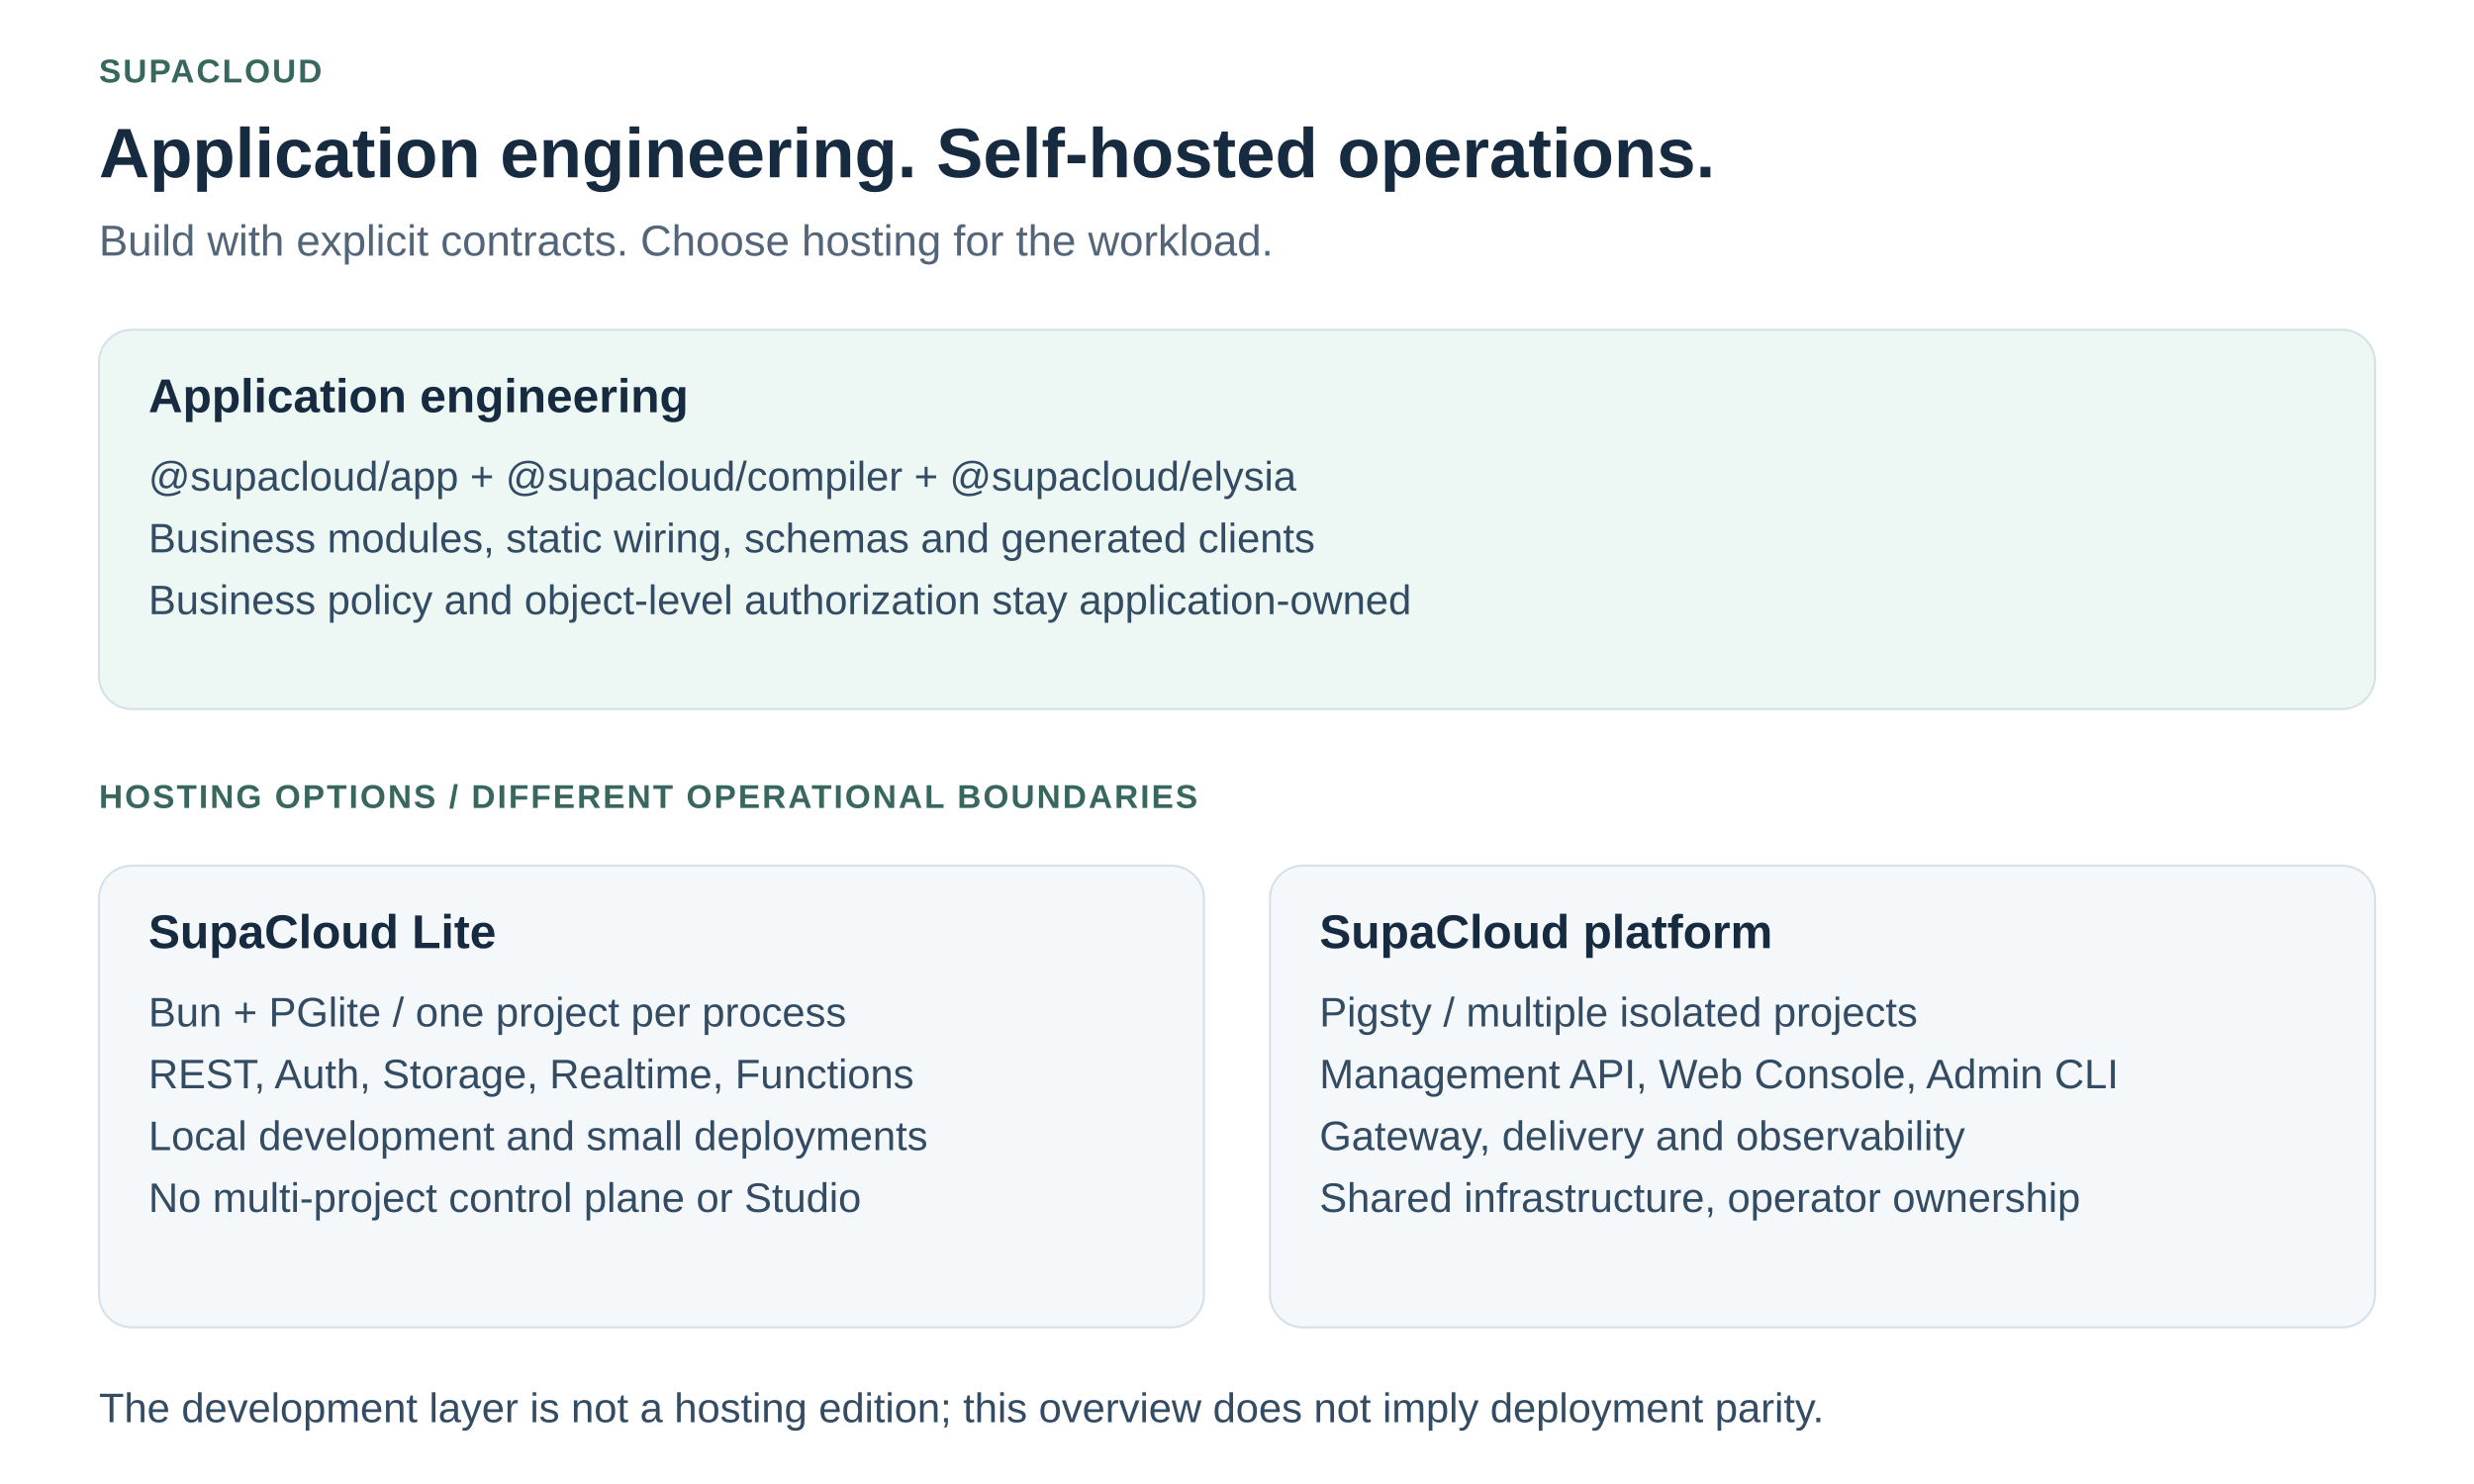
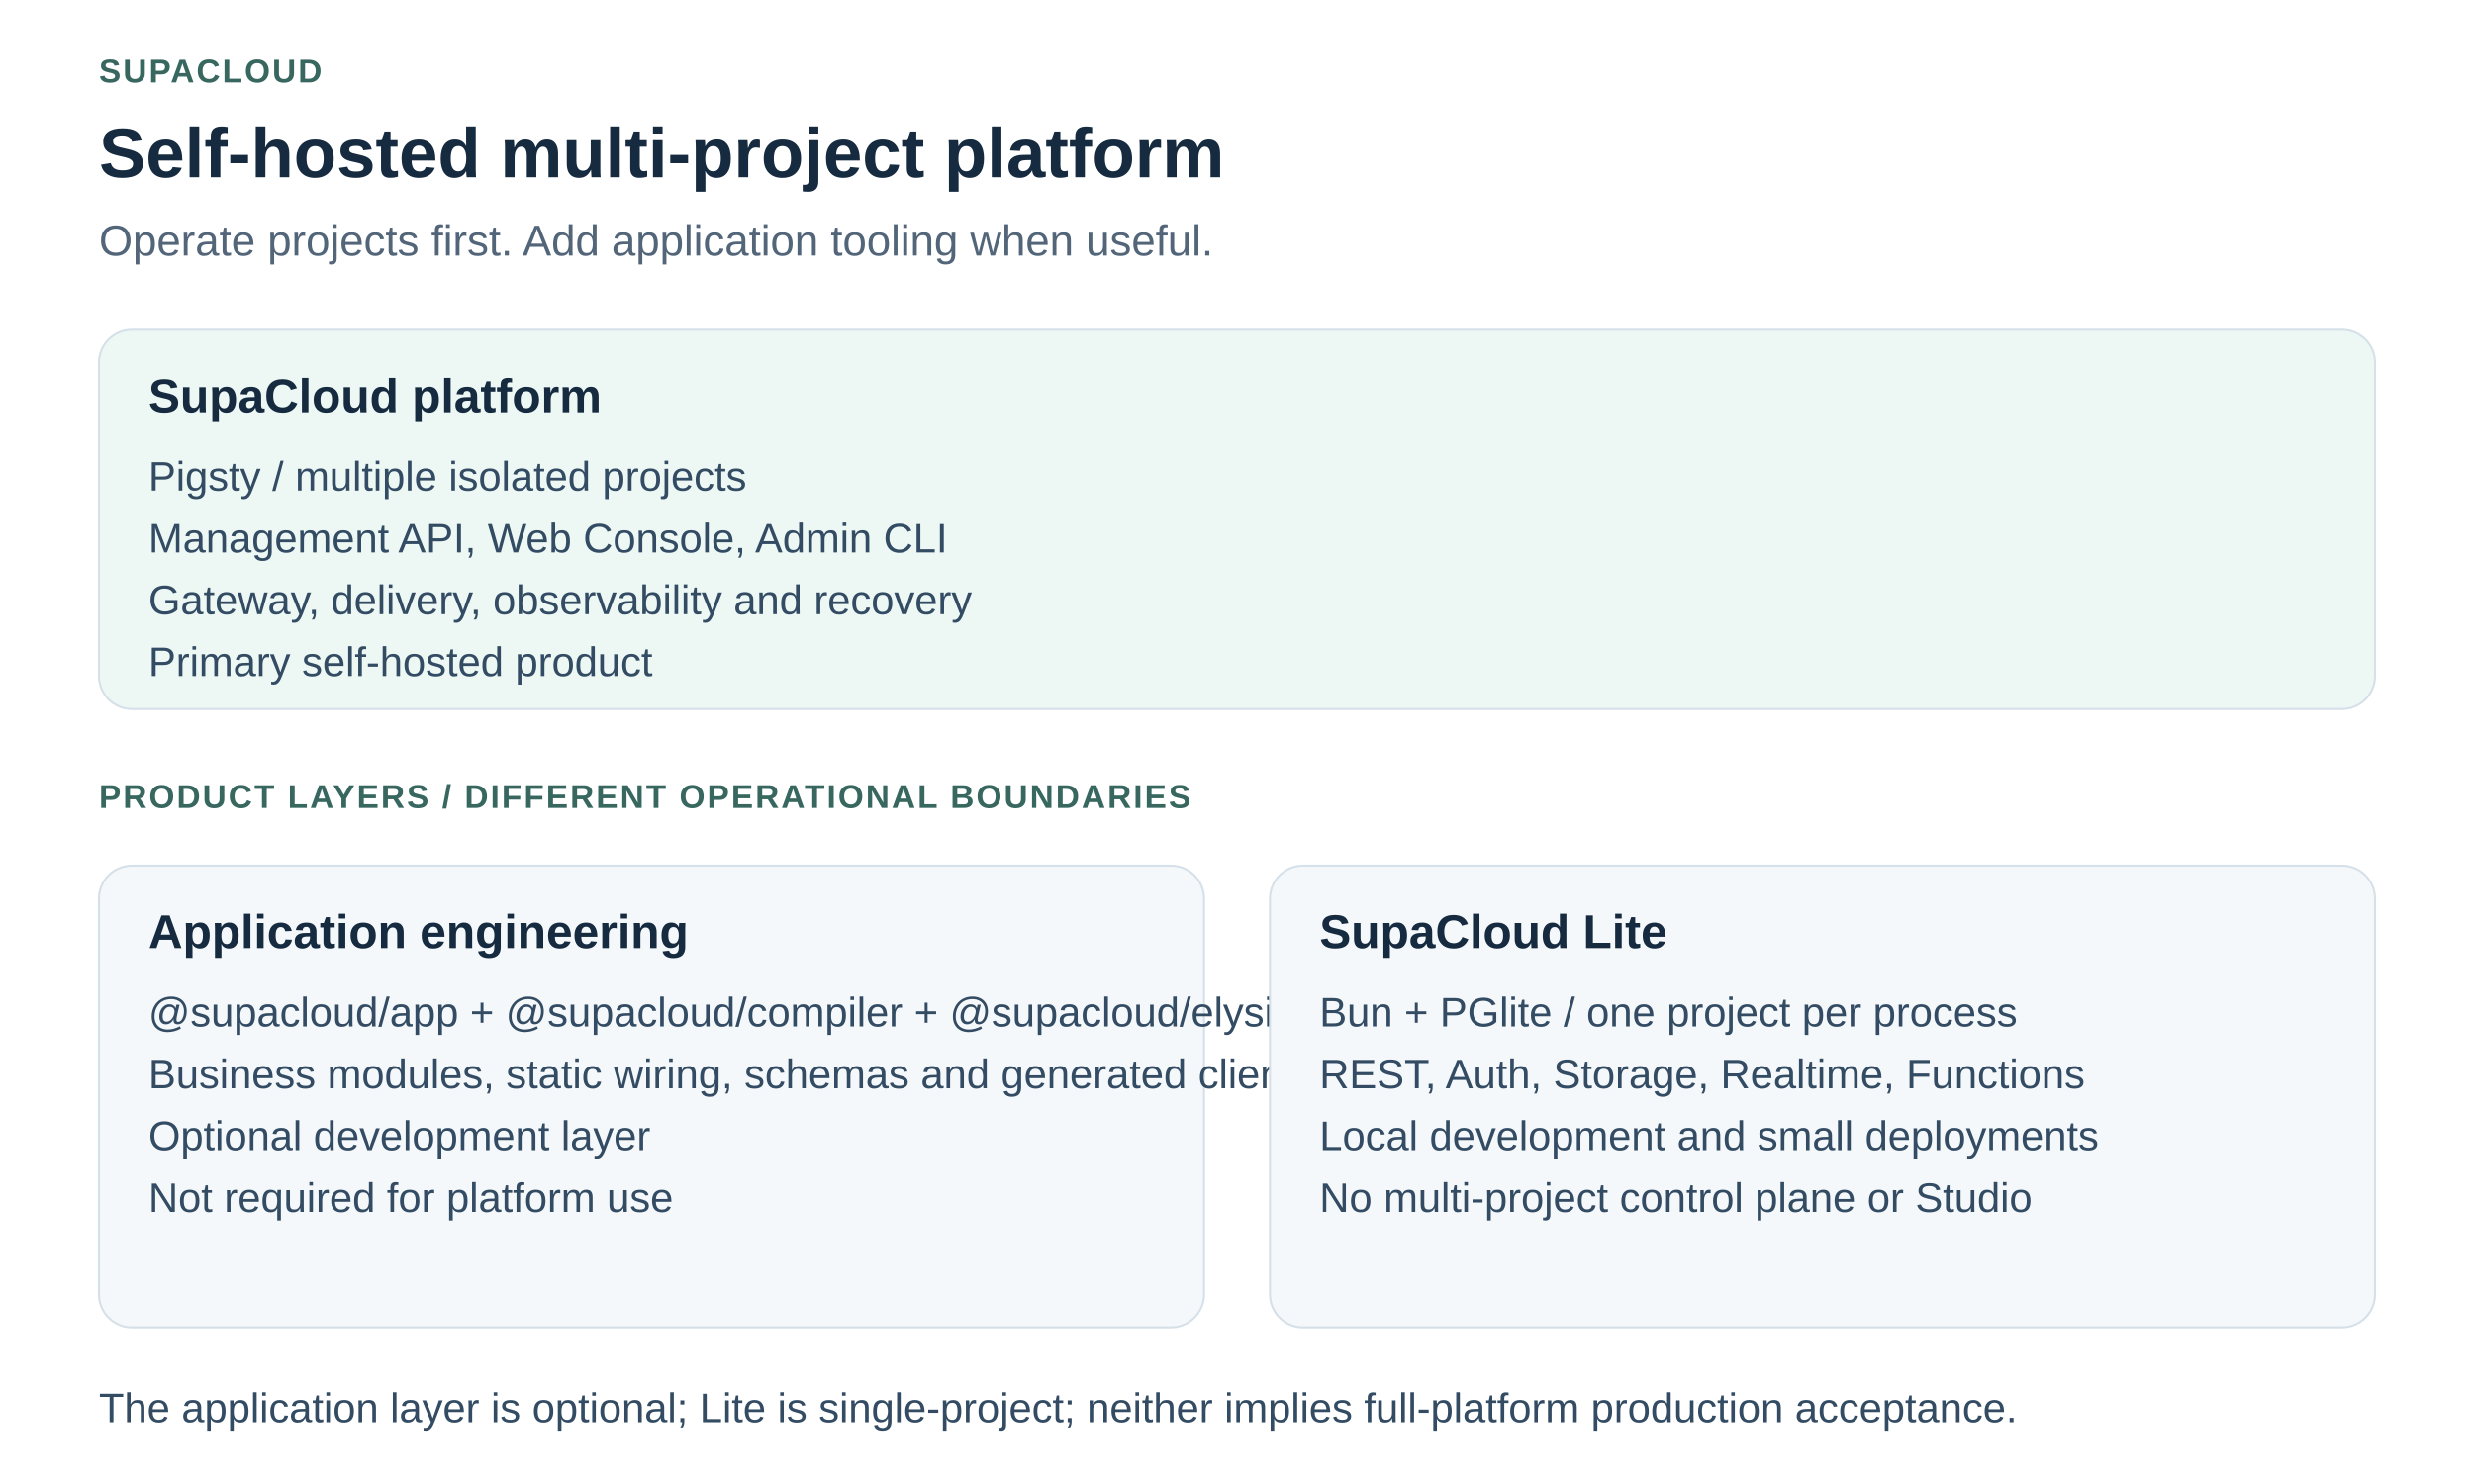
<svg xmlns="http://www.w3.org/2000/svg" width="1200" height="720" viewBox="0 0 1200 720" role="img" aria-labelledby="title description" xml:lang="en">
  <defs>
    <marker id="arrow" markerWidth="8" markerHeight="8" refX="7" refY="4" orient="auto">
      <path d="M0 0 L8 4 L0 8 Z" fill="#526579" />
    </marker>
  </defs>
  <style>text{font-family:Arial,"Noto Sans CJK SC","Microsoft YaHei",sans-serif;fill:#162B40}.title{font-size:34px;font-weight:700}.subtitle{font-size:21px;fill:#526579}.heading{font-size:23px;font-weight:700}.body{font-size:20px;fill:#334C63}.lane{font-size:16px;font-weight:700;fill:#37675F;letter-spacing:1px}</style>
  <rect width="1200" height="720" fill="#FFFFFF" />
  <text x="48" y="40" class="lane">SUPACLOUD</text>
-   <text x="48" y="86" class="title">Application engineering. Self-hosted operations.</text>
-   <text x="48" y="124" class="subtitle">Build with explicit contracts. Choose hosting for the workload.</text>
+   <text x="48" y="86" class="title">Self-hosted multi-project platform</text>
+   <text x="48" y="124" class="subtitle">Operate projects first. Add application tooling when useful.</text>
  <rect x="48" y="160" width="1104" height="184" rx="16" fill="#EDF8F5" stroke="#D5E0E9" />
-   <text x="72" y="200" class="heading">Application engineering</text>
-   <text x="72" y="238" class="body">@supacloud/app  +  @supacloud/compiler  +  @supacloud/elysia</text>
-   <text x="72" y="268" class="body">Business modules, static wiring, schemas and generated clients</text>
-   <text x="72" y="298" class="body">Business policy and object-level authorization stay application-owned</text>
-   <text x="48" y="392" class="lane">HOSTING OPTIONS / DIFFERENT OPERATIONAL BOUNDARIES</text>
+   <text x="72" y="200" class="heading">SupaCloud platform</text>
+   <text x="72" y="238" class="body">Pigsty / multiple isolated projects</text>
+   <text x="72" y="268" class="body">Management API, Web Console, Admin CLI</text>
+   <text x="72" y="298" class="body">Gateway, delivery, observability and recovery</text>
+   <text x="72" y="328" class="body">Primary self-hosted product</text>
+   <text x="48" y="392" class="lane">PRODUCT LAYERS / DIFFERENT OPERATIONAL BOUNDARIES</text>
  <rect x="48" y="420" width="536" height="224" rx="16" fill="#F5F8FB" stroke="#D5E0E9" />
-   <text x="72" y="460" class="heading">SupaCloud Lite</text>
-   <text x="72" y="498" class="body">Bun + PGlite / one project per process</text>
-   <text x="72" y="528" class="body">REST, Auth, Storage, Realtime, Functions</text>
-   <text x="72" y="558" class="body">Local development and small deployments</text>
-   <text x="72" y="588" class="body">No multi-project control plane or Studio</text>
+   <text x="72" y="460" class="heading">Application engineering</text>
+   <text x="72" y="498" class="body">@supacloud/app  +  @supacloud/compiler  +  @supacloud/elysia</text>
+   <text x="72" y="528" class="body">Business modules, static wiring, schemas and generated clients</text>
+   <text x="72" y="558" class="body">Optional development layer</text>
+   <text x="72" y="588" class="body">Not required for platform use</text>
  <rect x="616" y="420" width="536" height="224" rx="16" fill="#F5F8FB" stroke="#D5E0E9" />
-   <text x="640" y="460" class="heading">SupaCloud platform</text>
-   <text x="640" y="498" class="body">Pigsty / multiple isolated projects</text>
-   <text x="640" y="528" class="body">Management API, Web Console, Admin CLI</text>
-   <text x="640" y="558" class="body">Gateway, delivery and observability</text>
-   <text x="640" y="588" class="body">Shared infrastructure, operator ownership</text>
-   <text x="48" y="690" class="body">The development layer is not a hosting edition; this overview does not imply deployment parity.</text>
+   <text x="640" y="460" class="heading">SupaCloud Lite</text>
+   <text x="640" y="498" class="body">Bun + PGlite / one project per process</text>
+   <text x="640" y="528" class="body">REST, Auth, Storage, Realtime, Functions</text>
+   <text x="640" y="558" class="body">Local development and small deployments</text>
+   <text x="640" y="588" class="body">No multi-project control plane or Studio</text>
+   <text x="48" y="690" class="body">The application layer is optional; Lite is single-project; neither implies full-platform production acceptance.</text>
</svg>
